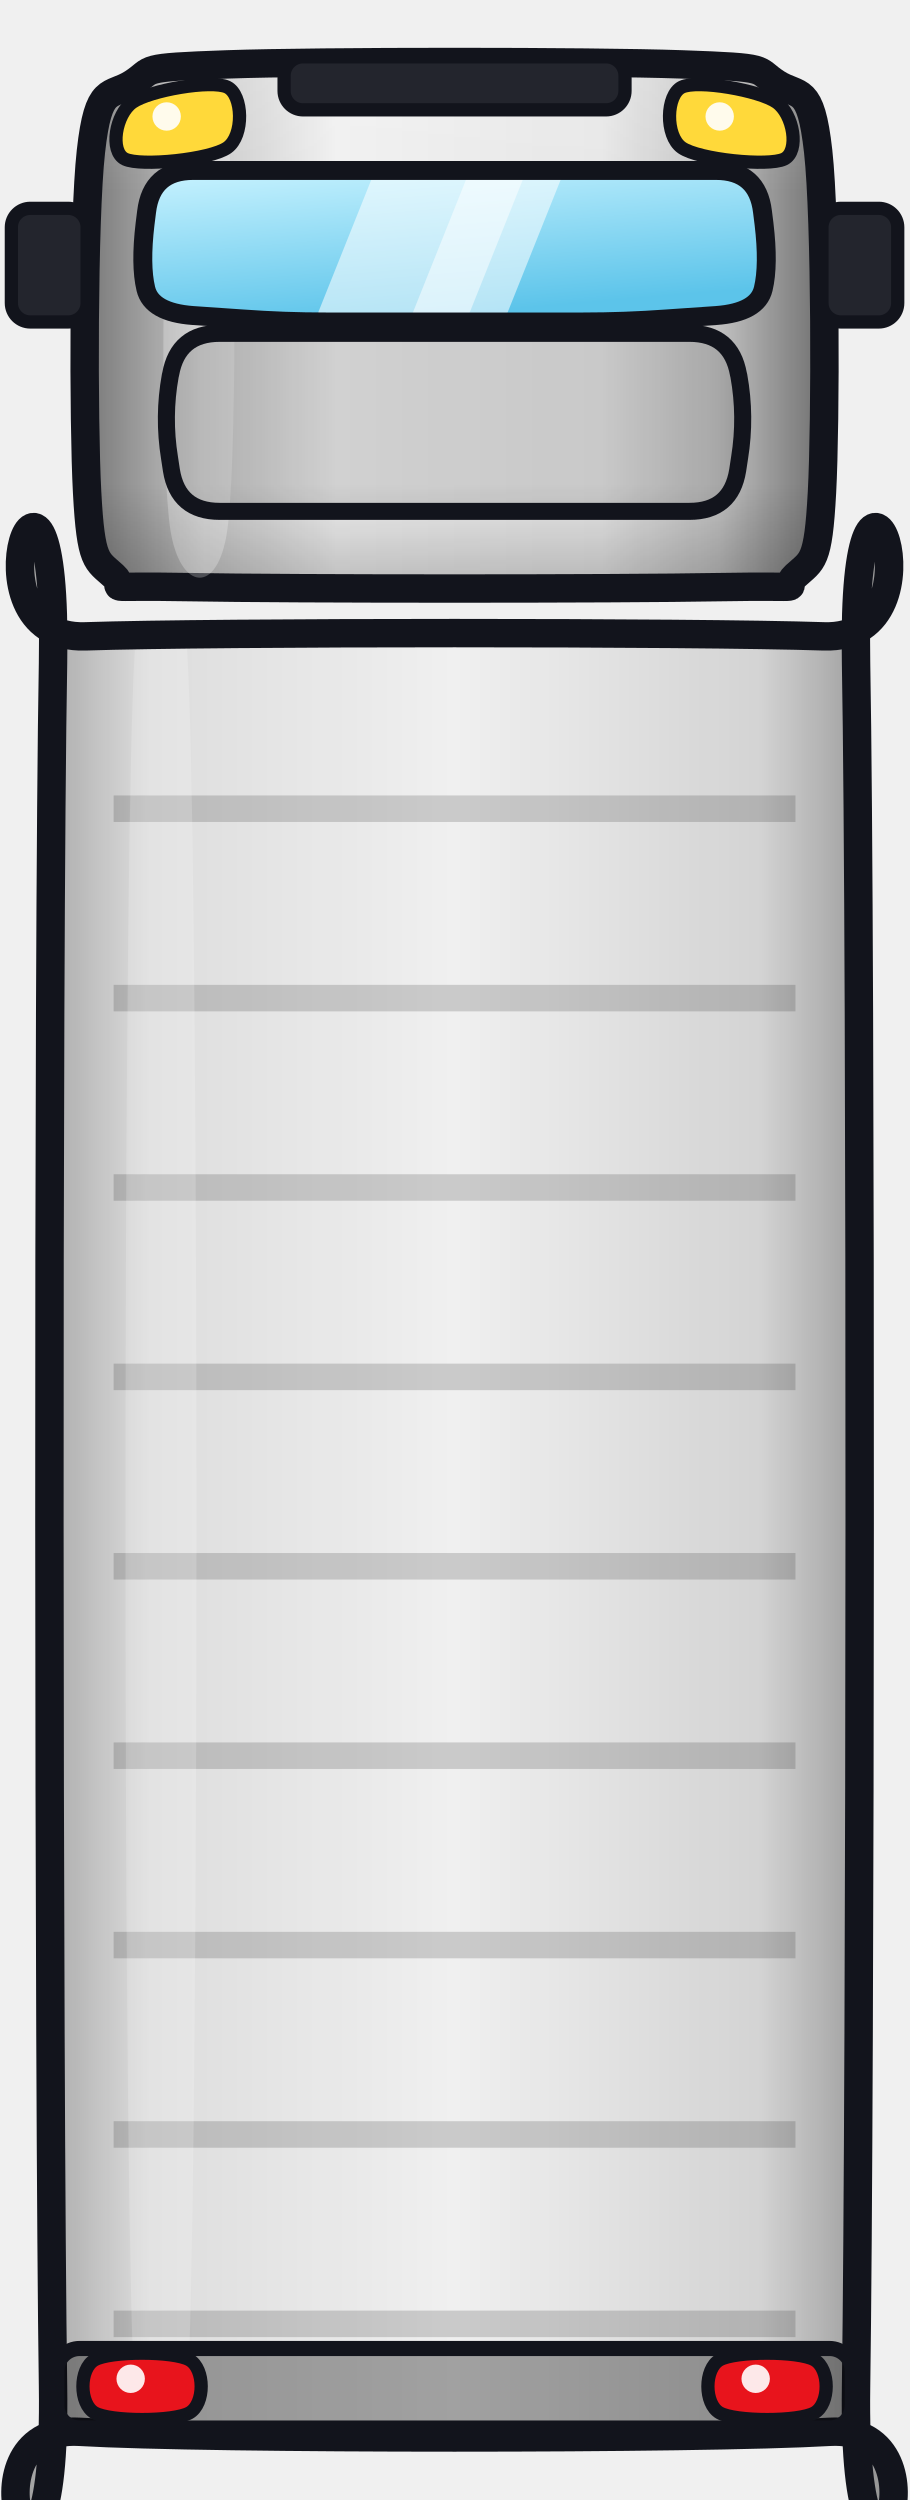
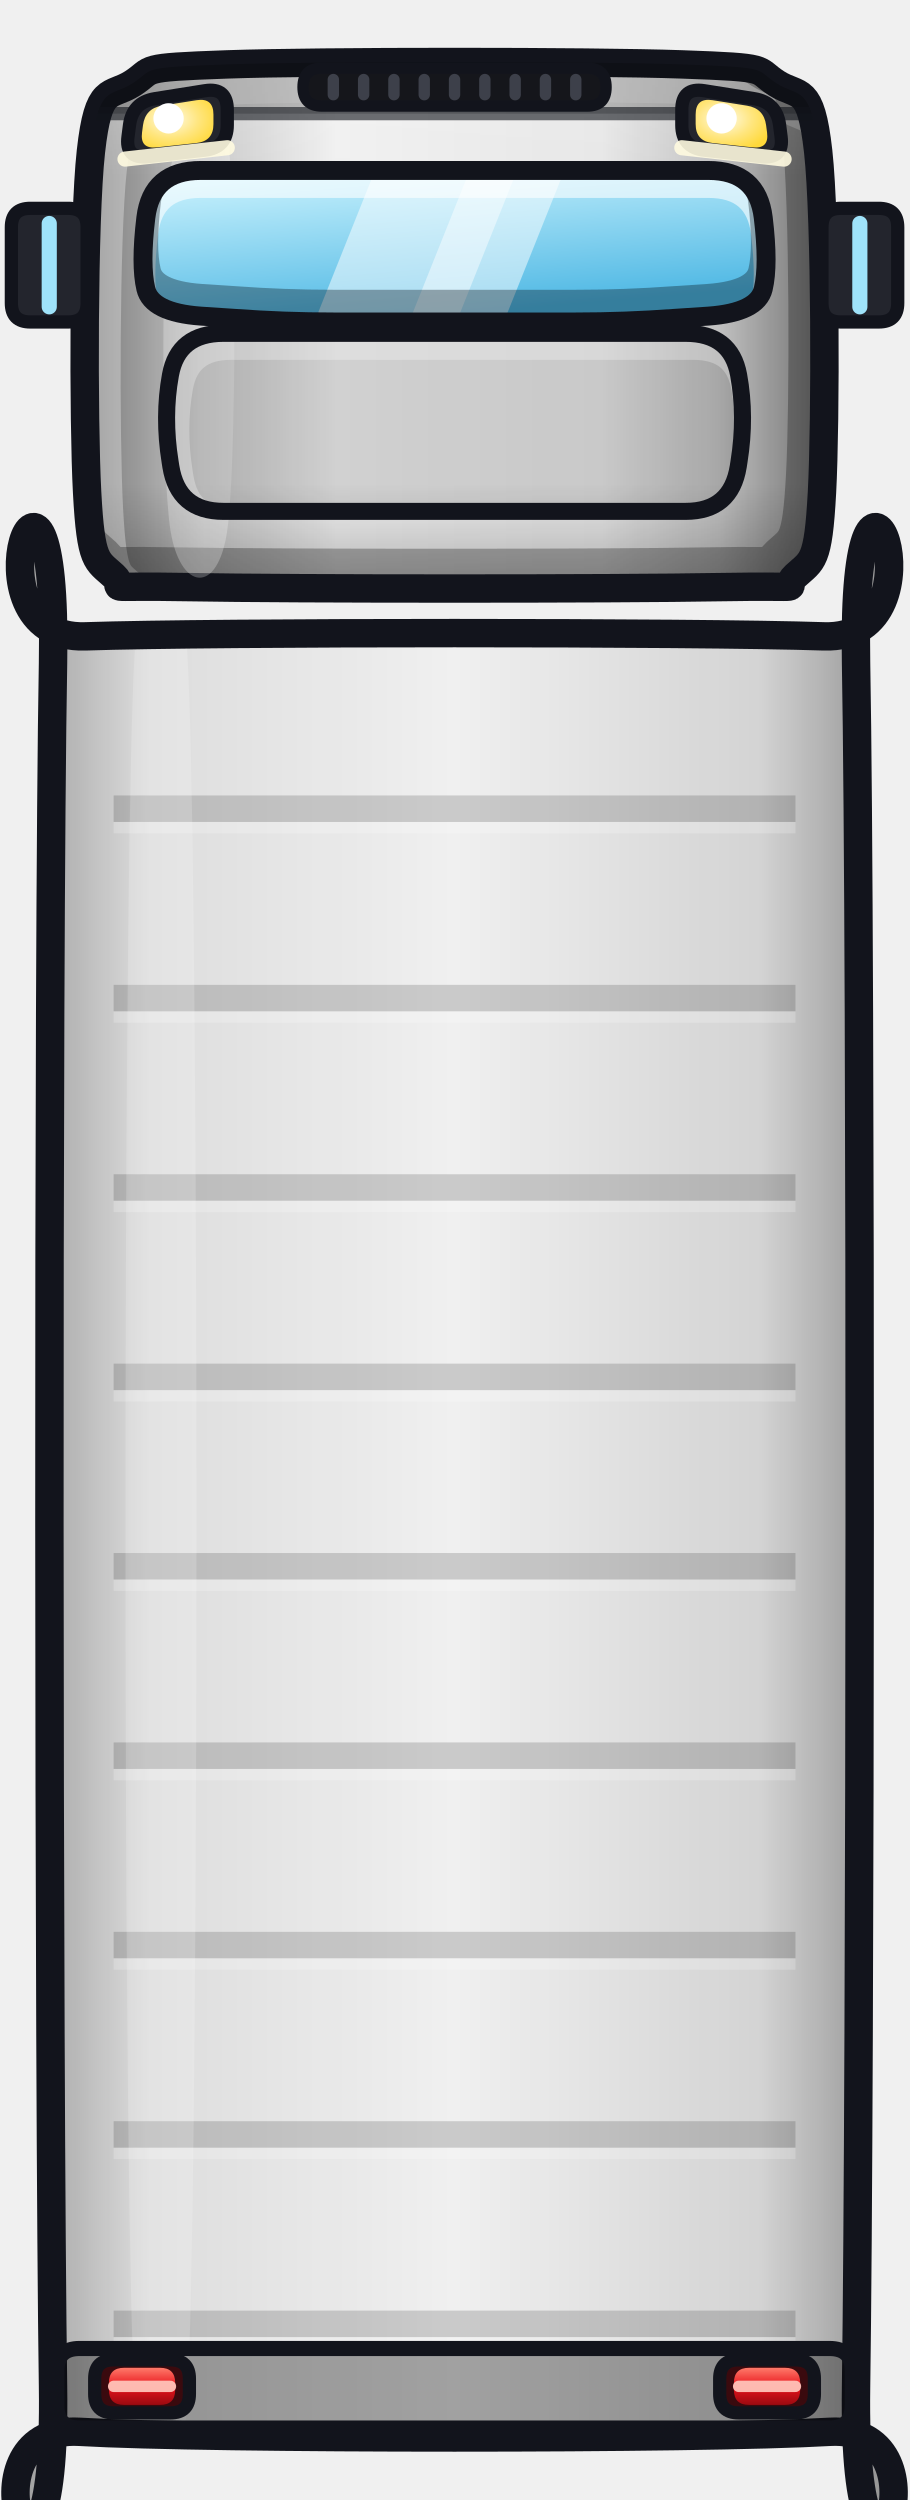
<svg xmlns="http://www.w3.org/2000/svg" width="192" height="528" viewBox="-24 -66 48 132">
  <defs>
-     <clipPath id="c1">
+     <linearGradient id="g1" x1="0" y1="0" x2="1" y2="0">
+       <stop offset="0" stop-color="#000" stop-opacity="0.45" />
+       <stop offset="0.3" stop-color="#000" stop-opacity="0" />
+       <stop offset="0.7" stop-color="#000" stop-opacity="0" />
+       <stop offset="1" stop-color="#000" stop-opacity="0.45" />
+     </linearGradient>
+     <clipPath id="c2">
      <path d="M12,-62.6 C16.83,-62.43 15.8,-62.37 17,-61.6 C18.2,-60.83 18.8,-61.6 19.2,-58 C19.6,-54.4 19.6,-43.73 19.4,-40 C19.2,-36.27 18.9,-36.43 18,-35.6 C17.1,-34.77 19.33,-35.1 14,-35 C8.67,-34.9 -8.67,-34.9 -14,-35 C-19.33,-35.1 -17.1,-34.77 -18,-35.6 C-18.9,-36.43 -19.2,-36.27 -19.4,-40 C-19.6,-43.73 -19.6,-54.4 -19.2,-58 C-18.8,-61.6 -18.2,-60.83 -17,-61.6 C-15.8,-62.37 -16.83,-62.43 -12,-62.6 C-7.17,-62.77 7.17,-62.77 12,-62.6 Z" />
    </clipPath>
-     <linearGradient id="g2" x1="0" y1="0" x2="1" y2="0">
+     <linearGradient id="g3" x1="0" y1="0" x2="1" y2="0">
      <stop offset="0" stop-color="#000" stop-opacity="0.5" />
      <stop offset="0.16" stop-color="#000" stop-opacity="0.17" />
      <stop offset="0.34" stop-color="#000" stop-opacity="0" />
      <stop offset="0.7" stop-color="#000" stop-opacity="0.04" />
      <stop offset="0.86" stop-color="#000" stop-opacity="0.2" />
      <stop offset="1" stop-color="#000" stop-opacity="0.53" />
    </linearGradient>
-     <linearGradient id="v3" x1="0" y1="0" x2="0" y2="1">
-       <stop offset="0" stop-color="#fff" stop-opacity="0.18" />
-       <stop offset="0.25" stop-color="#fff" stop-opacity="0" />
+     <linearGradient id="g4" x1="0" y1="0" x2="0" y2="1">
+       <stop offset="0" stop-color="#fff" stop-opacity="0.2" />
+       <stop offset="0.22" stop-color="#fff" stop-opacity="0" />
      <stop offset="0.8" stop-color="#000" stop-opacity="0" />
-       <stop offset="1" stop-color="#000" stop-opacity="0.22" />
+       <stop offset="1" stop-color="#000" stop-opacity="0.25" />
    </linearGradient>
-     <linearGradient id="w4" x1="0" y1="0" x2="0.35" y2="1">
-       <stop offset="0" stop-color="#c9f3ff" />
-       <stop offset="1" stop-color="#5cc4ea" />
+     <radialGradient id="g5" cx="0.4" cy="0.4" r="0.7">
+       <stop offset="0" stop-color="#fffbe8" stop-opacity="1" />
+       <stop offset="0.55" stop-color="#ffe680" stop-opacity="1" />
+       <stop offset="1" stop-color="#ffd93a" stop-opacity="1" />
+     </radialGradient>
+     <radialGradient id="g6" cx="0.4" cy="0.4" r="0.7">
+       <stop offset="0" stop-color="#fffbe8" stop-opacity="1" />
+       <stop offset="0.55" stop-color="#ffe680" stop-opacity="1" />
+       <stop offset="1" stop-color="#ffd93a" stop-opacity="1" />
+     </radialGradient>
+     <linearGradient id="g7" x1="0" y1="0" x2="0.35" y2="1">
+       <stop offset="0" stop-color="#d2f6ff" stop-opacity="1" />
+       <stop offset="1" stop-color="#4fb8e4" stop-opacity="1" />
    </linearGradient>
-     <clipPath id="c5">
-       <path d="M13.8,-57 Q16,-57 16.26,-54.82 L16.34,-54.18 Q16.6,-52 16.3,-50.75 L16.3,-50.75 Q16,-49.5 13.81,-49.34 L11.19,-49.16 Q9,-49 6.8,-49 L-6.8,-49 Q-9,-49 -11.19,-49.16 L-13.81,-49.34 Q-16,-49.5 -16.3,-50.75 L-16.3,-50.75 Q-16.6,-52 -16.34,-54.18 L-16.26,-54.82 Q-16,-57 -13.8,-57 Z" />
+     <clipPath id="c8">
+       <path d="M13.4,-57 Q16,-57 16.3,-54.5 L16.3,-54.5 Q16.6,-52 16.3,-50.75 L16.3,-50.75 Q16,-49.5 13.41,-49.31 L11.59,-49.19 Q9,-49 6.4,-49 L-6.4,-49 Q-9,-49 -11.59,-49.19 L-13.41,-49.31 Q-16,-49.5 -16.3,-50.75 L-16.3,-50.75 Q-16.6,-52 -16.3,-54.5 L-16.3,-54.5 Q-16,-57 -13.4,-57 Z" />
    </clipPath>
-     <clipPath id="c6">
+     <clipPath id="c9">
+       <path d="M12.2,-48.4 Q14.6,-48.4 15,-46.2 L15,-46.2 Q15.4,-44 15.02,-41.63 L14.98,-41.37 Q14.6,-39 12.2,-39 L-12.2,-39 Q-14.6,-39 -14.98,-41.37 L-15.02,-41.63 Q-15.4,-44 -15,-46.2 L-15,-46.2 Q-14.6,-48.4 -12.2,-48.4 Z" />
+     </clipPath>
+     <clipPath id="c10">
      <path d="M19.5,-32.4 C26.28,-32.17 20.92,-46.4 21.2,-31 C21.48,-15.6 21.43,44.43 21.2,60 C20.97,75.57 26.63,62 19.8,62.4 C12.97,62.8 -12.97,62.8 -19.8,62.4 C-26.63,62 -20.97,75.57 -21.2,60 C-21.43,44.43 -21.48,-15.6 -21.2,-31 C-20.92,-46.4 -26.28,-32.17 -19.5,-32.4 C-12.72,-32.63 12.72,-32.63 19.5,-32.4 Z" />
    </clipPath>
-     <linearGradient id="g7" x1="0" y1="0" x2="1" y2="0">
+     <linearGradient id="g11" x1="0" y1="0" x2="1" y2="0">
      <stop offset="0" stop-color="#000" stop-opacity="0.35" />
      <stop offset="0.15" stop-color="#000" stop-opacity="0.08" />
      <stop offset="0.5" stop-color="#000" stop-opacity="0" />
      <stop offset="0.85" stop-color="#000" stop-opacity="0.12" />
      <stop offset="1" stop-color="#000" stop-opacity="0.4" />
    </linearGradient>
+     <linearGradient id="g12" x1="0" y1="0" x2="0" y2="1">
+       <stop offset="0" stop-color="#ff7a6a" stop-opacity="1" />
+       <stop offset="0.5" stop-color="#e8141c" stop-opacity="1" />
+       <stop offset="1" stop-color="#9a0a10" stop-opacity="1" />
+     </linearGradient>
+     <linearGradient id="g13" x1="0" y1="0" x2="0" y2="1">
+       <stop offset="0" stop-color="#ff7a6a" stop-opacity="1" />
+       <stop offset="0.5" stop-color="#e8141c" stop-opacity="1" />
+       <stop offset="1" stop-color="#9a0a10" stop-opacity="1" />
+     </linearGradient>
  </defs>
-   <g clip-path="url(#c1)">
-     <path d="M12,-62.6 C16.83,-62.43 15.8,-62.37 17,-61.6 C18.2,-60.83 18.8,-61.6 19.2,-58 C19.6,-54.4 19.6,-43.73 19.4,-40 C19.2,-36.27 18.9,-36.43 18,-35.6 C17.1,-34.77 19.33,-35.1 14,-35 C8.67,-34.9 -8.67,-34.9 -14,-35 C-19.33,-35.1 -17.1,-34.77 -18,-35.6 C-18.9,-36.43 -19.2,-36.27 -19.4,-40 C-19.6,-43.73 -19.6,-54.4 -19.2,-58 C-18.8,-61.6 -18.2,-60.83 -17,-61.6 C-15.8,-62.37 -16.83,-62.43 -12,-62.6 C-7.17,-62.77 7.17,-62.77 12,-62.6 Z" fill="url(#g2)" />
-     <path d="M12,-62.6 C16.83,-62.43 15.8,-62.37 17,-61.6 C18.2,-60.83 18.8,-61.6 19.2,-58 C19.6,-54.4 19.6,-43.73 19.4,-40 C19.2,-36.27 18.9,-36.43 18,-35.6 C17.1,-34.77 19.33,-35.1 14,-35 C8.67,-34.9 -8.67,-34.9 -14,-35 C-19.33,-35.1 -17.1,-34.77 -18,-35.6 C-18.9,-36.43 -19.2,-36.27 -19.4,-40 C-19.6,-43.73 -19.6,-54.4 -19.2,-58 C-18.8,-61.6 -18.2,-60.83 -17,-61.6 C-15.8,-62.37 -16.83,-62.43 -12,-62.6 C-7.17,-62.77 7.17,-62.77 12,-62.6 Z" fill="url(#v3)" />
+   <g clip-path="url(#c2)">
+     <path d="M12,-62.6 C16.83,-62.43 15.8,-62.37 17,-61.6 C18.2,-60.83 18.8,-61.6 19.2,-58 C19.6,-54.4 19.6,-43.73 19.4,-40 C19.2,-36.27 18.9,-36.43 18,-35.6 C17.1,-34.77 19.33,-35.1 14,-35 C8.67,-34.9 -8.67,-34.9 -14,-35 C-19.33,-35.1 -17.1,-34.77 -18,-35.6 C-18.9,-36.43 -19.2,-36.27 -19.4,-40 C-19.6,-43.73 -19.6,-54.4 -19.2,-58 C-18.8,-61.6 -18.2,-60.83 -17,-61.6 C-15.8,-62.37 -16.83,-62.43 -12,-62.6 C-7.17,-62.77 7.17,-62.77 12,-62.6 Z" fill="url(#g3)" />
+     <path d="M12,-62.6 C16.83,-62.43 15.8,-62.37 17,-61.6 C18.2,-60.83 18.8,-61.6 19.2,-58 C19.6,-54.4 19.6,-43.73 19.4,-40 C19.2,-36.27 18.9,-36.43 18,-35.6 C17.1,-34.77 19.33,-35.1 14,-35 C8.67,-34.9 -8.67,-34.9 -14,-35 C-19.33,-35.1 -17.1,-34.77 -18,-35.6 C-18.9,-36.43 -19.2,-36.27 -19.4,-40 C-19.6,-43.73 -19.6,-54.4 -19.2,-58 C-18.8,-61.6 -18.2,-60.83 -17,-61.6 C-15.8,-62.37 -16.83,-62.43 -12,-62.6 C-7.17,-62.77 7.17,-62.77 12,-62.6 Z" fill="url(#g4)" />
+     <path d="M12,-62.6 C16.83,-62.43 15.8,-62.37 17,-61.6 C18.2,-60.83 18.8,-61.6 19.2,-58 C19.6,-54.4 19.6,-43.73 19.4,-40 C19.2,-36.27 18.9,-36.43 18,-35.6 C17.1,-34.77 19.33,-35.1 14,-35 C8.67,-34.9 -8.67,-34.9 -14,-35 C-19.33,-35.1 -17.1,-34.77 -18,-35.6 C-18.9,-36.43 -19.2,-36.27 -19.4,-40 C-19.6,-43.73 -19.6,-54.4 -19.2,-58 C-18.8,-61.6 -18.2,-60.83 -17,-61.6 C-15.8,-62.37 -16.83,-62.43 -12,-62.6 C-7.17,-62.77 7.17,-62.77 12,-62.6 Z" fill="none" stroke="#fff" stroke-opacity="0.32" stroke-width="2.4" transform="translate(0.7,0.9)" />
+     <path d="M12,-62.6 C16.83,-62.43 15.8,-62.37 17,-61.6 C18.2,-60.83 18.8,-61.6 19.2,-58 C19.6,-54.4 19.6,-43.73 19.4,-40 C19.2,-36.27 18.9,-36.43 18,-35.6 C17.1,-34.77 19.33,-35.1 14,-35 C8.67,-34.9 -8.67,-34.9 -14,-35 C-19.33,-35.1 -17.1,-34.77 -18,-35.6 C-18.9,-36.43 -19.2,-36.27 -19.4,-40 C-19.6,-43.73 -19.6,-54.4 -19.2,-58 C-18.8,-61.6 -18.2,-60.83 -17,-61.6 C-15.8,-62.37 -16.83,-62.43 -12,-62.6 C-7.17,-62.77 7.17,-62.77 12,-62.6 Z" fill="none" stroke="#000" stroke-opacity="0.28" stroke-width="2.4" transform="translate(-0.7,-0.9)" />
  </g>
-   <path d="M12,-62.6 C16.83,-62.43 15.8,-62.37 17,-61.6 C18.2,-60.83 18.8,-61.6 19.2,-58 C19.6,-54.4 19.6,-43.73 19.4,-40 C19.2,-36.27 18.9,-36.43 18,-35.6 C17.1,-34.77 19.33,-35.1 14,-35 C8.67,-34.9 -8.67,-34.9 -14,-35 C-19.33,-35.1 -17.1,-34.77 -18,-35.6 C-18.9,-36.43 -19.2,-36.27 -19.4,-40 C-19.6,-43.73 -19.6,-54.4 -19.2,-58 C-18.8,-61.6 -18.2,-60.83 -17,-61.6 C-15.8,-62.37 -16.83,-62.43 -12,-62.6 C-7.17,-62.77 7.17,-62.77 12,-62.6 Z" fill="none" stroke="#12141c" stroke-width="1.5" stroke-linejoin="round" />
-   <g clip-path="url(#c1)">
+   <path d="M12,-62.6 C16.83,-62.43 15.8,-62.37 17,-61.6 C18.2,-60.83 18.8,-61.6 19.2,-58 C19.6,-54.4 19.6,-43.73 19.4,-40 C19.2,-36.27 18.9,-36.43 18,-35.6 C17.1,-34.77 19.33,-35.1 14,-35 C8.67,-34.9 -8.67,-34.9 -14,-35 C-19.33,-35.1 -17.1,-34.77 -18,-35.6 C-18.9,-36.43 -19.2,-36.27 -19.4,-40 C-19.6,-43.73 -19.6,-54.4 -19.2,-58 C-18.8,-61.6 -18.2,-60.83 -17,-61.6 C-15.8,-62.37 -16.83,-62.43 -12,-62.6 C-7.17,-62.77 7.17,-62.77 12,-62.6 Z" fill="none" stroke="#12141c" stroke-width="1.5" stroke-linejoin="round" stroke-linecap="round" />
+   <g clip-path="url(#c2)">
+     <rect x="-30" y="-63.6" width="60" height="3.6" fill="#000" fill-opacity="0.22" />
+     <path d="M-30,-60 L30,-60" stroke="#12141c" stroke-opacity="0.6" stroke-width="0.7" stroke-linecap="round" />
+   </g>
+   <path d="M-8,-61.4 Q-8,-62.4 -7,-62.4 L7,-62.4 Q8,-62.4 8,-61.4 L8,-61.4 Q8,-60.4 7,-60.4 L-7,-60.4 Q-8,-60.4 -8,-61.4 Z" fill="#15161b" stroke="#12141c" stroke-width="0.6" stroke-linejoin="round" stroke-linecap="round" />
+   <path d="M-6.4,-61.8 L-6.4,-61" stroke="#3d404a" stroke-opacity="1" stroke-width="0.6" stroke-linecap="round" />
+   <path d="M-4.8,-61.8 L-4.8,-61" stroke="#3d404a" stroke-opacity="1" stroke-width="0.6" stroke-linecap="round" />
+   <path d="M-3.2,-61.8 L-3.2,-61" stroke="#3d404a" stroke-opacity="1" stroke-width="0.6" stroke-linecap="round" />
+   <path d="M-1.6,-61.8 L-1.6,-61" stroke="#3d404a" stroke-opacity="1" stroke-width="0.6" stroke-linecap="round" />
+   <path d="M-0,-61.8 L-0,-61" stroke="#3d404a" stroke-opacity="1" stroke-width="0.6" stroke-linecap="round" />
+   <path d="M1.6,-61.8 L1.6,-61" stroke="#3d404a" stroke-opacity="1" stroke-width="0.6" stroke-linecap="round" />
+   <path d="M3.2,-61.8 L3.2,-61" stroke="#3d404a" stroke-opacity="1" stroke-width="0.6" stroke-linecap="round" />
+   <path d="M4.8,-61.8 L4.8,-61" stroke="#3d404a" stroke-opacity="1" stroke-width="0.6" stroke-linecap="round" />
+   <path d="M6.4,-61.8 L6.4,-61" stroke="#3d404a" stroke-opacity="1" stroke-width="0.6" stroke-linecap="round" />
+   <g clip-path="url(#c2)">
    <path d="M-15,-57 C-14.5,-60.5 -12.5,-62.17 -12,-59 C-11.5,-55.83 -11.5,-41.5 -12,-38 C-12.5,-34.5 -14.5,-34.83 -15,-38 C-15.5,-41.17 -15.5,-53.5 -15,-57 Z" fill="#fff" fill-opacity="0.25" />
  </g>
-   <rect x="-9" y="-63" width="18" height="2.8" rx="1" fill="#23252d" stroke="#12141c" stroke-width="0.7" />
-   <path d="M12,-61.4 C12.83,-61.8 16.1,-61.23 17,-60.6 C17.9,-59.97 18.23,-58 17.4,-57.6 C16.57,-57.2 12.9,-57.57 12,-58.2 C11.1,-58.83 11.17,-61 12,-61.4 Z" fill="#ffd93a" stroke="#12141c" stroke-width="0.7" stroke-linejoin="round" />
-   <circle cx="14" cy="-59.85" r="0.75" fill="#fff" fill-opacity="0.9" />
-   <path d="M-12,-61.4 C-12.83,-61.8 -16.1,-61.23 -17,-60.6 C-17.9,-59.97 -18.23,-58 -17.4,-57.6 C-16.57,-57.2 -12.9,-57.57 -12,-58.2 C-11.1,-58.83 -11.17,-61 -12,-61.4 Z" fill="#ffd93a" stroke="#12141c" stroke-width="0.7" stroke-linejoin="round" />
-   <circle cx="-15.2" cy="-59.85" r="0.75" fill="#fff" fill-opacity="0.9" />
-   <path d="M13.8,-57 Q16,-57 16.26,-54.82 L16.34,-54.18 Q16.6,-52 16.3,-50.75 L16.3,-50.75 Q16,-49.5 13.81,-49.34 L11.19,-49.16 Q9,-49 6.8,-49 L-6.8,-49 Q-9,-49 -11.19,-49.16 L-13.81,-49.34 Q-16,-49.5 -16.3,-50.75 L-16.3,-50.75 Q-16.6,-52 -16.34,-54.18 L-16.26,-54.82 Q-16,-57 -13.8,-57 Z" fill="url(#w4)" />
-   <g clip-path="url(#c5)" fill="#fff">
-     <path d="M-40,40 L-30,40 L10,-60 L0,-60 Z" fill-opacity="0.55" transform="translate(-3,0)" />
-     <path d="M-40,40 L-37,40 L3,-60 L0,-60 Z" fill-opacity="0.5" transform="translate(2,0)" />
+   <path d="M12,-60.2 Q12,-61.4 13.18,-61.21 L15.82,-60.79 Q17,-60.6 17.16,-59.41 L17.24,-58.79 Q17.4,-57.6 16.21,-57.73 L13.19,-58.07 Q12,-58.2 12,-59.4 Z" fill="#23252d" stroke="#12141c" stroke-width="0.7" stroke-linejoin="round" stroke-linecap="round" />
+   <path d="M12.73,-59.95 Q12.73,-60.85 13.62,-60.71 L15.44,-60.42 Q16.33,-60.28 16.45,-59.39 L16.5,-59.01 Q16.62,-58.12 15.72,-58.22 L13.62,-58.45 Q12.73,-58.55 12.73,-59.45 Z" fill="url(#g5)" />
+   <circle cx="14.1" cy="-59.75" r="0.8" fill="#fff" />
+   <path d="M12,-58.2 L17.4,-57.6" stroke="#fffbe0" stroke-opacity="0.9" stroke-width="0.8" stroke-linecap="round" />
+   <path d="M-12,-60.2 Q-12,-61.4 -13.18,-61.21 L-15.82,-60.79 Q-17,-60.6 -17.16,-59.41 L-17.24,-58.79 Q-17.4,-57.6 -16.21,-57.73 L-13.19,-58.07 Q-12,-58.2 -12,-59.4 Z" fill="#23252d" stroke="#12141c" stroke-width="0.7" stroke-linejoin="round" stroke-linecap="round" />
+   <path d="M-12.73,-59.95 Q-12.73,-60.85 -13.62,-60.71 L-15.44,-60.42 Q-16.33,-60.28 -16.45,-59.39 L-16.5,-59.01 Q-16.62,-58.12 -15.72,-58.22 L-13.62,-58.45 Q-12.73,-58.55 -12.73,-59.45 Z" fill="url(#g6)" />
+   <circle cx="-15.1" cy="-59.75" r="0.8" fill="#fff" />
+   <path d="M-12,-58.2 L-17.4,-57.6" stroke="#fffbe0" stroke-opacity="0.9" stroke-width="0.8" stroke-linecap="round" />
+   <path d="M13.4,-57 Q16,-57 16.3,-54.5 L16.3,-54.5 Q16.6,-52 16.3,-50.75 L16.3,-50.75 Q16,-49.5 13.41,-49.31 L11.59,-49.19 Q9,-49 6.4,-49 L-6.4,-49 Q-9,-49 -11.59,-49.19 L-13.41,-49.31 Q-16,-49.5 -16.3,-50.75 L-16.3,-50.75 Q-16.6,-52 -16.3,-54.5 L-16.3,-54.5 Q-16,-57 -13.4,-57 Z" fill="url(#g7)" />
+   <g clip-path="url(#c8)">
+     <path d="M-40,40 L-30,40 L10,-60 L0,-60 Z" fill="#fff" fill-opacity="0.5" transform="translate(-3,0)" />
+     <path d="M-40,40 L-37.5,40 L2.5,-60 L0,-60 Z" fill="#fff" fill-opacity="0.45" transform="translate(2,0)" />
+     <path d="M13.4,-57 Q16,-57 16.3,-54.5 L16.3,-54.5 Q16.6,-52 16.3,-50.75 L16.3,-50.75 Q16,-49.5 13.41,-49.31 L11.59,-49.19 Q9,-49 6.4,-49 L-6.4,-49 Q-9,-49 -11.59,-49.19 L-13.41,-49.31 Q-16,-49.5 -16.3,-50.75 L-16.3,-50.75 Q-16.6,-52 -16.3,-54.5 L-16.3,-54.5 Q-16,-57 -13.4,-57 Z" fill="none" stroke="#fff" stroke-opacity="0.6" stroke-width="1.3" transform="translate(0,0.8)" />
+     <path d="M13.4,-57 Q16,-57 16.3,-54.5 L16.3,-54.5 Q16.6,-52 16.3,-50.75 L16.3,-50.75 Q16,-49.5 13.41,-49.31 L11.59,-49.19 Q9,-49 6.4,-49 L-6.4,-49 Q-9,-49 -11.59,-49.19 L-13.41,-49.31 Q-16,-49.5 -16.3,-50.75 L-16.3,-50.75 Q-16.6,-52 -16.3,-54.5 L-16.3,-54.5 Q-16,-57 -13.4,-57 Z" fill="none" stroke="#06121c" stroke-opacity="0.35" stroke-width="1.6" transform="translate(0,-0.9)" />
  </g>
-   <path d="M13.8,-57 Q16,-57 16.26,-54.82 L16.34,-54.18 Q16.6,-52 16.3,-50.75 L16.3,-50.75 Q16,-49.5 13.81,-49.34 L11.19,-49.16 Q9,-49 6.8,-49 L-6.8,-49 Q-9,-49 -11.19,-49.16 L-13.81,-49.34 Q-16,-49.5 -16.3,-50.75 L-16.3,-50.75 Q-16.6,-52 -16.34,-54.18 L-16.26,-54.82 Q-16,-57 -13.8,-57 Z" fill="none" stroke="#12141c" stroke-width="1" stroke-linejoin="round" />
-   <path d="M12.4,-48.4 Q14.6,-48.4 14.99,-46.24 L15.01,-46.16 Q15.4,-44 15.05,-41.83 L14.95,-41.17 Q14.6,-39 12.4,-39 L-12.4,-39 Q-14.6,-39 -14.95,-41.17 L-15.05,-41.83 Q-15.4,-44 -15.01,-46.16 L-14.99,-46.24 Q-14.6,-48.4 -12.4,-48.4 Z" fill="#000000" fill-opacity="0.13" />
-   <path d="M12.4,-48.4 Q14.6,-48.4 14.99,-46.24 L15.01,-46.16 Q15.4,-44 15.05,-41.83 L14.95,-41.17 Q14.6,-39 12.4,-39 L-12.4,-39 Q-14.6,-39 -14.95,-41.17 L-15.05,-41.83 Q-15.4,-44 -15.01,-46.16 L-14.99,-46.24 Q-14.6,-48.4 -12.4,-48.4 Z" fill="none" stroke="#12141c" stroke-width="0.9" stroke-linejoin="round" />
-   <rect x="19.4" y="-55" width="4" height="6" rx="1" fill="#23252d" stroke="#12141c" stroke-width="0.7" />
-   <rect x="-23.4" y="-55" width="4" height="6" rx="1" fill="#23252d" stroke="#12141c" stroke-width="0.7" />
-   <g clip-path="url(#c6)">
-     <path d="M19.5,-32.4 C26.28,-32.17 20.92,-46.4 21.2,-31 C21.48,-15.6 21.43,44.43 21.2,60 C20.97,75.57 26.63,62 19.8,62.4 C12.97,62.8 -12.97,62.8 -19.8,62.4 C-26.63,62 -20.97,75.57 -21.2,60 C-21.43,44.43 -21.48,-15.6 -21.2,-31 C-20.92,-46.4 -26.28,-32.17 -19.5,-32.4 C-12.72,-32.63 12.72,-32.63 19.5,-32.4 Z" fill="url(#g7)" />
+   <path d="M13.4,-57 Q16,-57 16.3,-54.5 L16.3,-54.5 Q16.6,-52 16.3,-50.75 L16.3,-50.75 Q16,-49.5 13.41,-49.31 L11.59,-49.19 Q9,-49 6.4,-49 L-6.4,-49 Q-9,-49 -11.59,-49.19 L-13.41,-49.31 Q-16,-49.5 -16.3,-50.75 L-16.3,-50.75 Q-16.6,-52 -16.3,-54.5 L-16.3,-54.5 Q-16,-57 -13.4,-57 Z" fill="none" stroke="#12141c" stroke-width="1" stroke-linejoin="round" stroke-linecap="round" />
+   <path d="M12.2,-48.4 Q14.6,-48.4 15,-46.2 L15,-46.2 Q15.4,-44 15.02,-41.63 L14.98,-41.37 Q14.6,-39 12.2,-39 L-12.2,-39 Q-14.6,-39 -14.98,-41.37 L-15.02,-41.63 Q-15.4,-44 -15,-46.2 L-15,-46.2 Q-14.6,-48.4 -12.2,-48.4 Z" fill="#000000" fill-opacity="0.13" />
+   <g clip-path="url(#c9)">
+     <path d="M12.2,-48.4 Q14.6,-48.4 15,-46.2 L15,-46.2 Q15.4,-44 15.02,-41.63 L14.98,-41.37 Q14.6,-39 12.2,-39 L-12.2,-39 Q-14.6,-39 -14.98,-41.37 L-15.02,-41.63 Q-15.4,-44 -15,-46.2 L-15,-46.2 Q-14.6,-48.4 -12.2,-48.4 Z" fill="none" stroke="#fff" stroke-opacity="0.28" stroke-width="1.6" transform="translate(0.4,0.6)" />
+   </g>
+   <path d="M12.2,-48.4 Q14.6,-48.4 15,-46.2 L15,-46.2 Q15.4,-44 15.02,-41.63 L14.98,-41.37 Q14.6,-39 12.2,-39 L-12.2,-39 Q-14.6,-39 -14.98,-41.37 L-15.02,-41.63 Q-15.4,-44 -15,-46.2 L-15,-46.2 Q-14.6,-48.4 -12.2,-48.4 Z" fill="none" stroke="#12141c" stroke-width="0.9" stroke-linejoin="round" stroke-linecap="round" />
+   <path d="M19.4,-54 Q19.4,-55 20.4,-55 L22.4,-55 Q23.4,-55 23.4,-54 L23.4,-50 Q23.4,-49 22.4,-49 L20.4,-49 Q19.4,-49 19.4,-50 Z" fill="#23252d" stroke="#12141c" stroke-width="0.7" stroke-linejoin="round" stroke-linecap="round" />
+   <path d="M21.4,-54.2 L21.4,-49.8" stroke="#9fe3fa" stroke-opacity="1" stroke-width="0.8" stroke-linecap="round" />
+   <path d="M-23.4,-54 Q-23.4,-55 -22.4,-55 L-20.4,-55 Q-19.4,-55 -19.4,-54 L-19.4,-50 Q-19.4,-49 -20.4,-49 L-22.4,-49 Q-23.4,-49 -23.4,-50 Z" fill="#23252d" stroke="#12141c" stroke-width="0.7" stroke-linejoin="round" stroke-linecap="round" />
+   <path d="M-21.4,-54.2 L-21.4,-49.8" stroke="#9fe3fa" stroke-opacity="1" stroke-width="0.8" stroke-linecap="round" />
+   <g clip-path="url(#c10)">
+     <path d="M19.5,-32.4 C26.28,-32.17 20.92,-46.4 21.2,-31 C21.48,-15.6 21.43,44.43 21.2,60 C20.97,75.57 26.63,62 19.8,62.4 C12.97,62.8 -12.97,62.8 -19.8,62.4 C-26.63,62 -20.97,75.57 -21.2,60 C-21.43,44.43 -21.48,-15.6 -21.2,-31 C-20.92,-46.4 -26.28,-32.17 -19.5,-32.4 C-12.72,-32.63 12.72,-32.63 19.5,-32.4 Z" fill="url(#g11)" />
  </g>
  <rect x="-18" y="-24" width="36" height="1.4" fill="#000" fill-opacity="0.16" />
+   <rect x="-18" y="-22.6" width="36" height="0.6" fill="#fff" fill-opacity="0.2" />
  <rect x="-18" y="-14" width="36" height="1.4" fill="#000" fill-opacity="0.16" />
+   <rect x="-18" y="-12.6" width="36" height="0.6" fill="#fff" fill-opacity="0.2" />
  <rect x="-18" y="-4" width="36" height="1.4" fill="#000" fill-opacity="0.16" />
+   <rect x="-18" y="-2.6" width="36" height="0.6" fill="#fff" fill-opacity="0.2" />
  <rect x="-18" y="6" width="36" height="1.4" fill="#000" fill-opacity="0.16" />
+   <rect x="-18" y="7.4" width="36" height="0.6" fill="#fff" fill-opacity="0.2" />
  <rect x="-18" y="16" width="36" height="1.4" fill="#000" fill-opacity="0.16" />
+   <rect x="-18" y="17.4" width="36" height="0.6" fill="#fff" fill-opacity="0.2" />
  <rect x="-18" y="26" width="36" height="1.4" fill="#000" fill-opacity="0.16" />
+   <rect x="-18" y="27.4" width="36" height="0.6" fill="#fff" fill-opacity="0.2" />
  <rect x="-18" y="36" width="36" height="1.4" fill="#000" fill-opacity="0.16" />
+   <rect x="-18" y="37.4" width="36" height="0.6" fill="#fff" fill-opacity="0.2" />
  <rect x="-18" y="46" width="36" height="1.4" fill="#000" fill-opacity="0.16" />
+   <rect x="-18" y="47.4" width="36" height="0.6" fill="#fff" fill-opacity="0.2" />
  <rect x="-18" y="56" width="36" height="1.4" fill="#000" fill-opacity="0.16" />
-   <g clip-path="url(#c6)">
+   <rect x="-18" y="57.4" width="36" height="0.6" fill="#fff" fill-opacity="0.2" />
+   <g clip-path="url(#c10)">
    <path d="M-17,-29 C-16.5,-43.5 -14.5,-43.5 -14,-29 C-13.5,-14.5 -13.5,43.5 -14,58 C-14.5,72.5 -16.5,72.5 -17,58 C-17.5,43.5 -17.5,-14.5 -17,-29 Z" fill="#fff" fill-opacity="0.18" />
  </g>
-   <path d="M19.5,-32.4 C26.28,-32.17 20.92,-46.4 21.2,-31 C21.48,-15.6 21.43,44.43 21.2,60 C20.97,75.57 26.63,62 19.8,62.4 C12.97,62.8 -12.97,62.8 -19.8,62.4 C-26.63,62 -20.97,75.57 -21.2,60 C-21.43,44.43 -21.48,-15.6 -21.2,-31 C-20.92,-46.4 -26.28,-32.17 -19.5,-32.4 C-12.72,-32.63 12.72,-32.63 19.5,-32.4 Z" fill="none" stroke="#12141c" stroke-width="1.5" />
-   <rect x="-21" y="58" width="42" height="4.2" rx="1.2" fill="#000000" fill-opacity="0.33" stroke="#12141c" stroke-width="0.8" />
-   <path d="M14,58.6 C14.83,58.13 18.17,58.13 19,58.6 C19.83,59.07 19.83,60.93 19,61.4 C18.17,61.87 14.83,61.87 14,61.4 C13.17,60.93 13.17,59.07 14,58.6 Z" fill="#e8141c" stroke="#12141c" stroke-width="0.7" stroke-linejoin="round" />
-   <circle cx="15.9" cy="59.6" r="0.75" fill="#fff" fill-opacity="0.9" />
-   <path d="M-14,58.6 C-14.83,58.13 -18.17,58.13 -19,58.6 C-19.83,59.07 -19.83,60.93 -19,61.4 C-18.17,61.87 -14.83,61.87 -14,61.4 C-13.17,60.93 -13.17,59.07 -14,58.6 Z" fill="#e8141c" stroke="#12141c" stroke-width="0.7" stroke-linejoin="round" />
-   <circle cx="-17.1" cy="59.6" r="0.75" fill="#fff" fill-opacity="0.9" />
+   <path d="M19.5,-32.4 C26.28,-32.17 20.92,-46.4 21.2,-31 C21.48,-15.6 21.43,44.43 21.2,60 C20.97,75.57 26.63,62 19.8,62.4 C12.97,62.8 -12.97,62.8 -19.8,62.4 C-26.63,62 -20.97,75.57 -21.2,60 C-21.43,44.43 -21.48,-15.6 -21.2,-31 C-20.92,-46.4 -26.28,-32.17 -19.5,-32.4 C-12.72,-32.63 12.72,-32.63 19.5,-32.4 Z" fill="none" stroke="#12141c" stroke-width="1.5" stroke-linejoin="round" stroke-linecap="round" />
+   <path d="M-21,59.2 Q-21,58 -19.8,58 L19.8,58 Q21,58 21,59.2 L21,61 Q21,62.2 19.8,62.2 L-19.8,62.2 Q-21,62.2 -21,61 Z" fill="#000000" fill-opacity="0.33" stroke="#12141c" stroke-width="0.8" stroke-linejoin="round" stroke-linecap="round" />
+   <path d="M14,59.6 Q14,58.6 15,58.6 L18,58.6 Q19,58.6 19,59.6 L19,60.4 Q19,61.4 18,61.4 L15,61.4 Q14,61.4 14,60.4 Z" fill="#3a0a0e" stroke="#12141c" stroke-width="0.7" stroke-linejoin="round" stroke-linecap="round" />
+   <path d="M14.75,59.82 Q14.75,59.02 15.55,59.02 L17.45,59.02 Q18.25,59.02 18.25,59.82 L18.25,60.18 Q18.25,60.98 17.45,60.98 L15.55,60.98 Q14.75,60.98 14.75,60.18 Z" fill="url(#g12)" />
+   <path d="M15,60 L18,60" stroke="#ffc2b8" stroke-opacity="0.95" stroke-width="0.6" stroke-linecap="round" />
+   <path d="M-14,59.6 Q-14,58.6 -15,58.6 L-18,58.6 Q-19,58.6 -19,59.6 L-19,60.4 Q-19,61.4 -18,61.4 L-15,61.4 Q-14,61.4 -14,60.4 Z" fill="#3a0a0e" stroke="#12141c" stroke-width="0.7" stroke-linejoin="round" stroke-linecap="round" />
+   <path d="M-14.75,59.82 Q-14.75,59.02 -15.55,59.02 L-17.45,59.02 Q-18.25,59.02 -18.25,59.82 L-18.25,60.18 Q-18.25,60.98 -17.45,60.98 L-15.55,60.98 Q-14.75,60.98 -14.75,60.18 Z" fill="url(#g13)" />
+   <path d="M-18,60 L-15,60" stroke="#ffc2b8" stroke-opacity="0.95" stroke-width="0.6" stroke-linecap="round" />
</svg>
